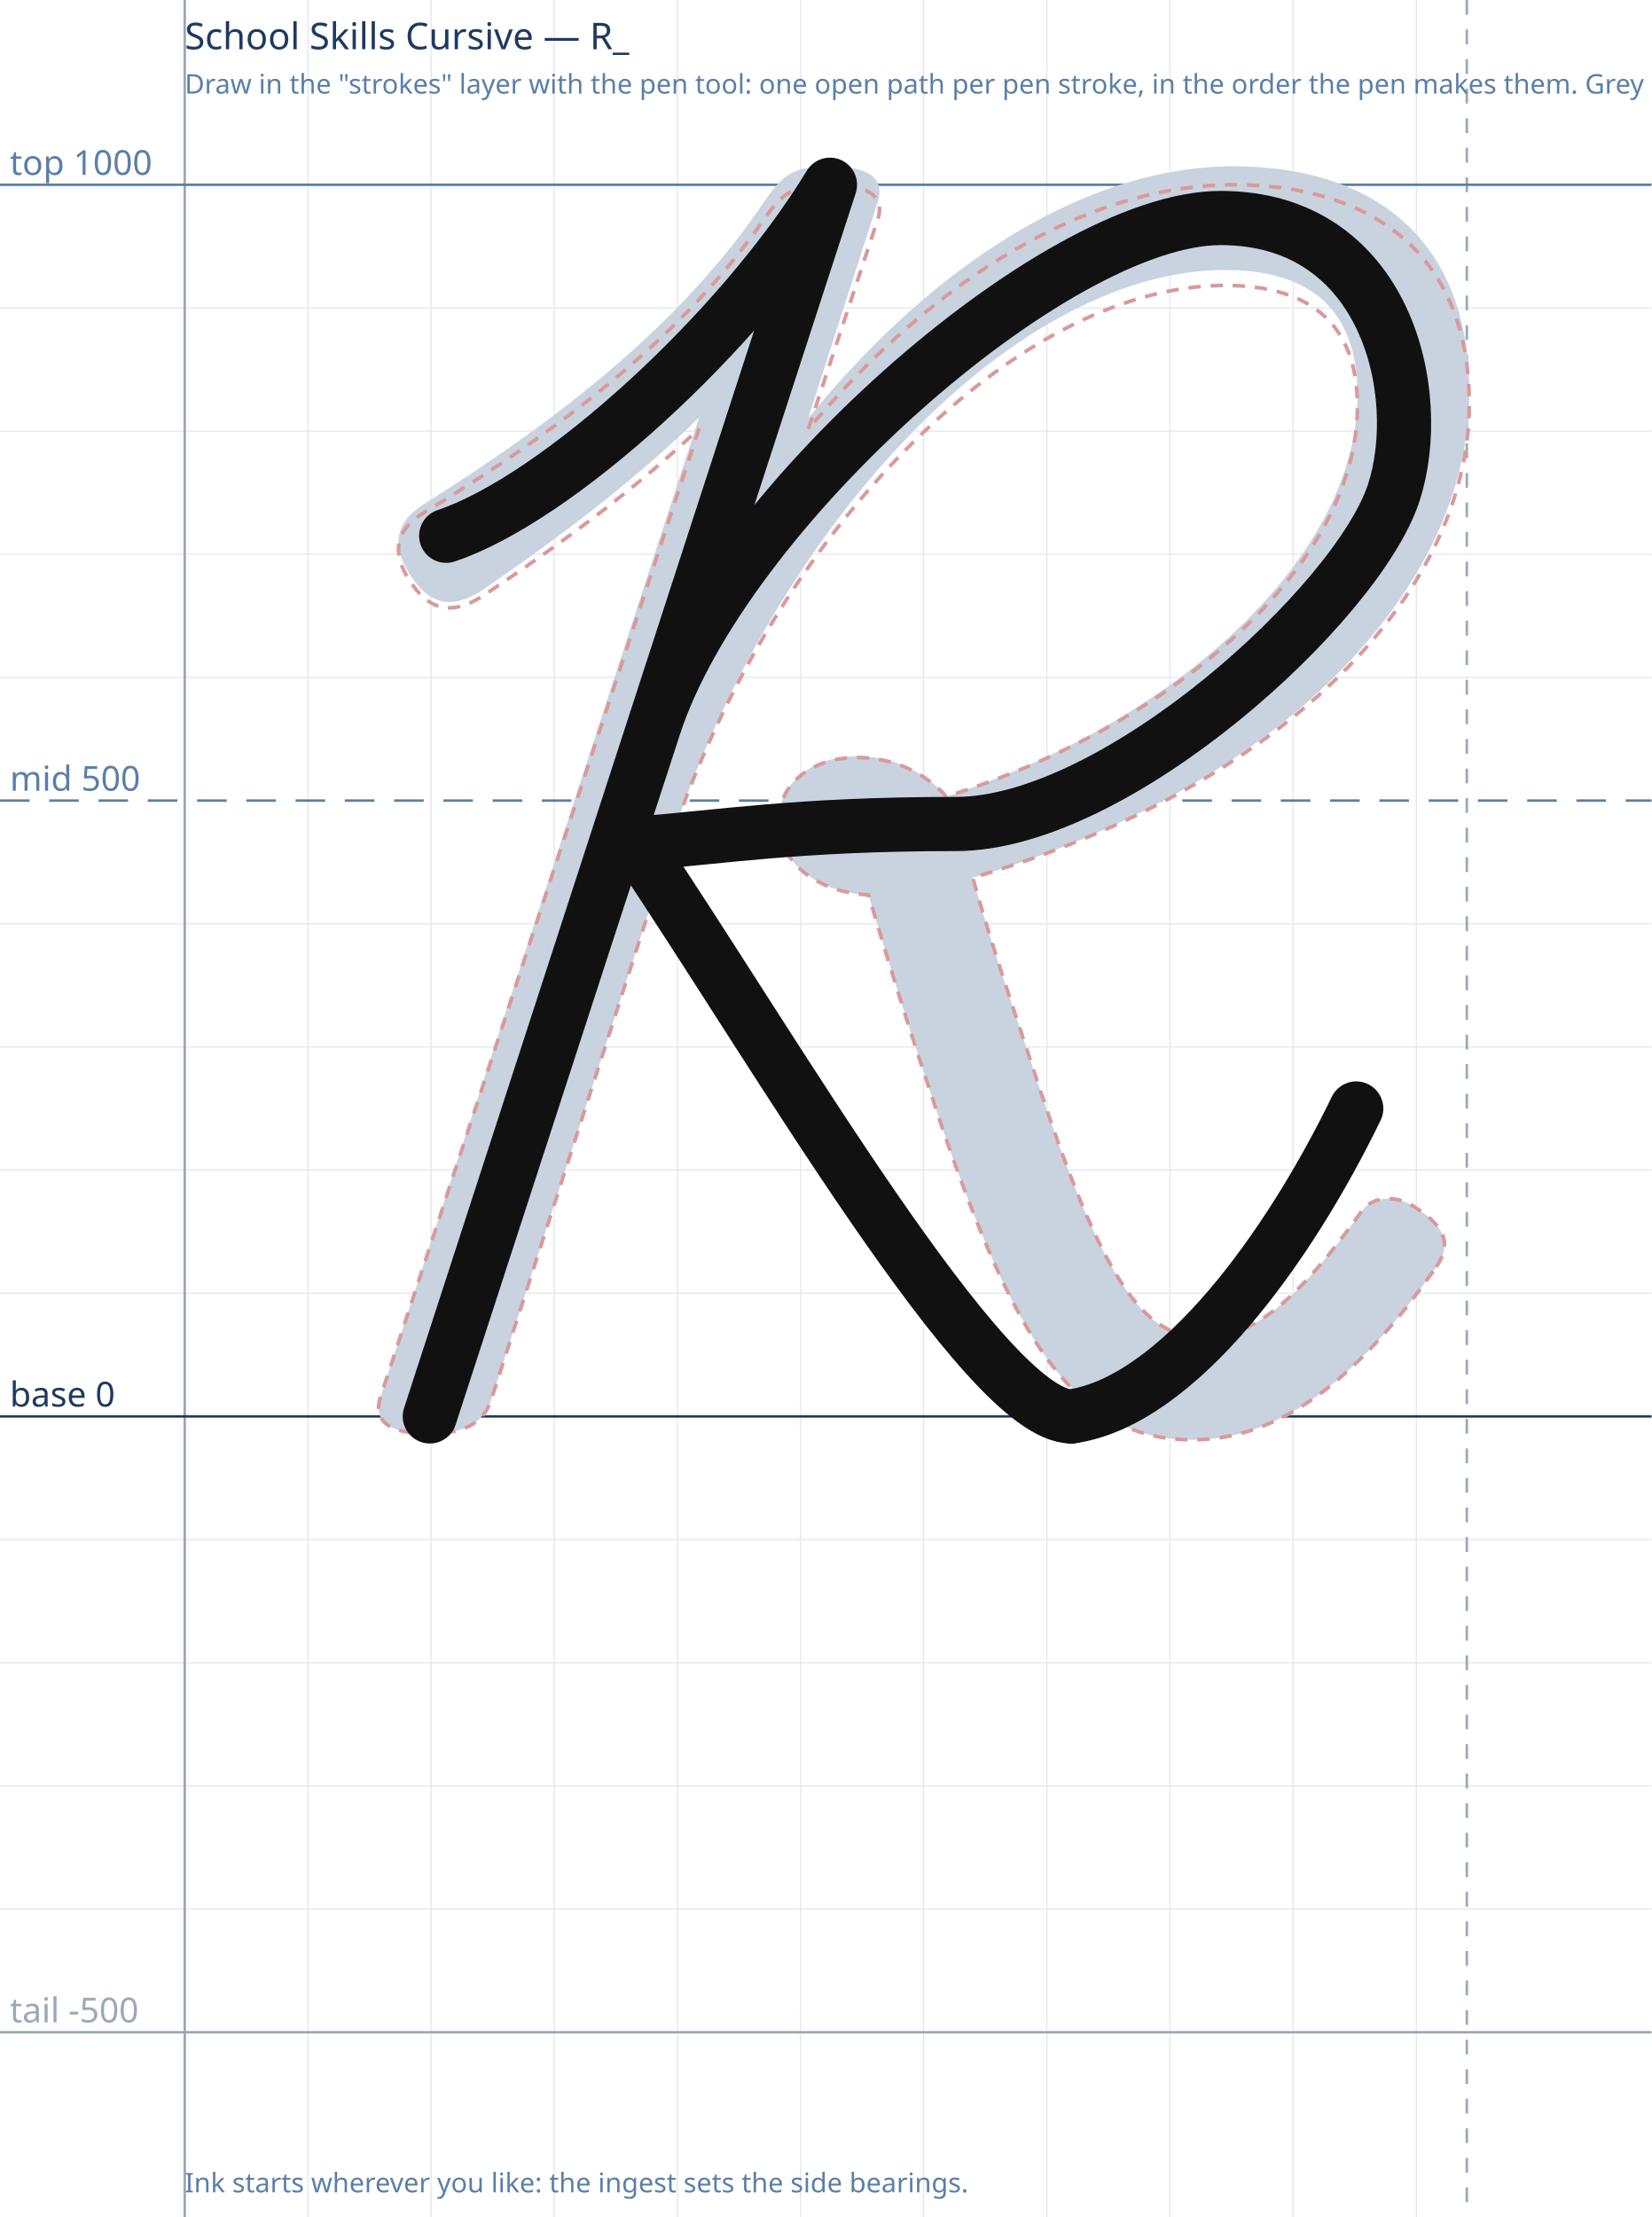
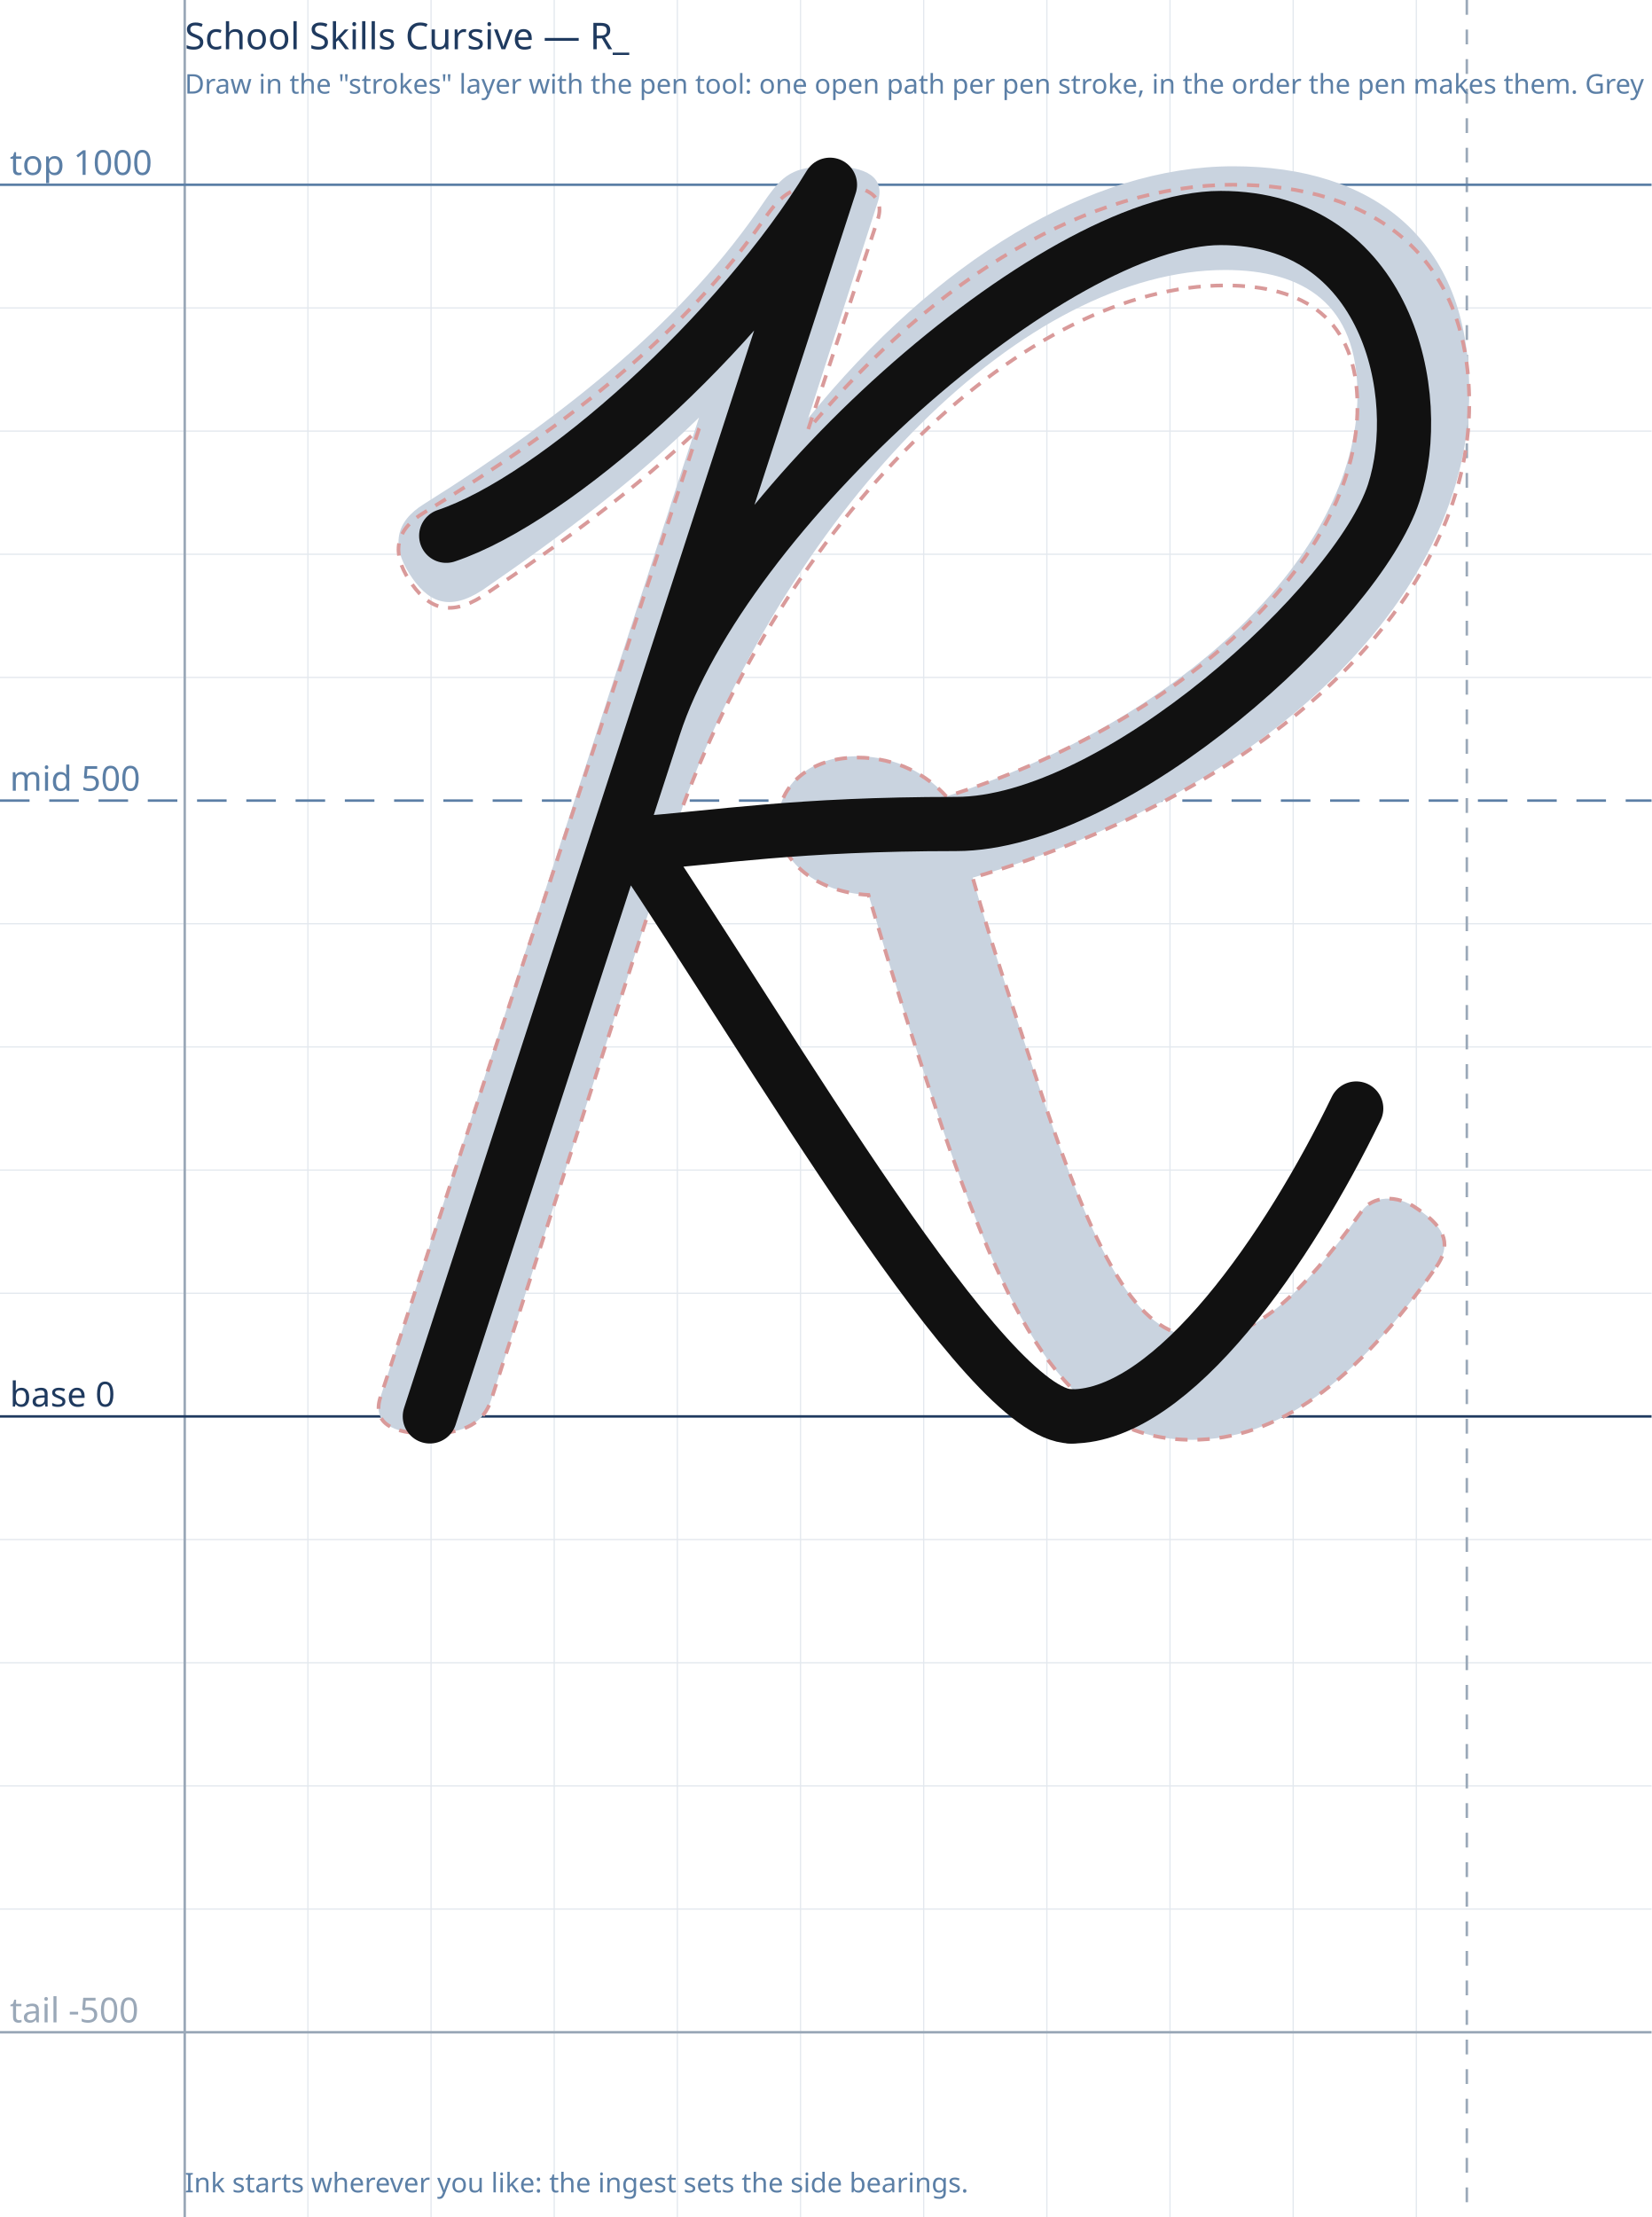
<svg xmlns="http://www.w3.org/2000/svg" width="670.5" height="900" viewBox="0 0 1341 1800" data-hand="cursive" data-glyph="R_" data-units="1000" data-origin="150" data-baseline="1150">
  <g id="ruling">
    <line x1="0" y1="1550" x2="1341" y2="1550" stroke="#e3e8ee" stroke-width="1" />
    <line x1="0" y1="1450" x2="1341" y2="1450" stroke="#e3e8ee" stroke-width="1" />
    <line x1="0" y1="1350" x2="1341" y2="1350" stroke="#e3e8ee" stroke-width="1" />
    <line x1="0" y1="1250" x2="1341" y2="1250" stroke="#e3e8ee" stroke-width="1" />
    <line x1="0" y1="1050" x2="1341" y2="1050" stroke="#e3e8ee" stroke-width="1" />
    <line x1="0" y1="950" x2="1341" y2="950" stroke="#e3e8ee" stroke-width="1" />
    <line x1="0" y1="850" x2="1341" y2="850" stroke="#e3e8ee" stroke-width="1" />
    <line x1="0" y1="750" x2="1341" y2="750" stroke="#e3e8ee" stroke-width="1" />
    <line x1="0" y1="550" x2="1341" y2="550" stroke="#e3e8ee" stroke-width="1" />
    <line x1="0" y1="450" x2="1341" y2="450" stroke="#e3e8ee" stroke-width="1" />
    <line x1="0" y1="350" x2="1341" y2="350" stroke="#e3e8ee" stroke-width="1" />
    <line x1="0" y1="250" x2="1341" y2="250" stroke="#e3e8ee" stroke-width="1" />
    <line x1="150" y1="0" x2="150" y2="1800" stroke="#e3e8ee" stroke-width="1" />
    <line x1="250" y1="0" x2="250" y2="1800" stroke="#e3e8ee" stroke-width="1" />
    <line x1="350" y1="0" x2="350" y2="1800" stroke="#e3e8ee" stroke-width="1" />
    <line x1="450" y1="0" x2="450" y2="1800" stroke="#e3e8ee" stroke-width="1" />
    <line x1="550" y1="0" x2="550" y2="1800" stroke="#e3e8ee" stroke-width="1" />
    <line x1="650" y1="0" x2="650" y2="1800" stroke="#e3e8ee" stroke-width="1" />
    <line x1="750" y1="0" x2="750" y2="1800" stroke="#e3e8ee" stroke-width="1" />
    <line x1="850" y1="0" x2="850" y2="1800" stroke="#e3e8ee" stroke-width="1" />
    <line x1="950" y1="0" x2="950" y2="1800" stroke="#e3e8ee" stroke-width="1" />
    <line x1="1050" y1="0" x2="1050" y2="1800" stroke="#e3e8ee" stroke-width="1" />
    <line x1="1150" y1="0" x2="1150" y2="1800" stroke="#e3e8ee" stroke-width="1" />
    <line x1="150" y1="0" x2="150" y2="1800" stroke="#9aa8b8" stroke-width="2" />
    <line x1="1191" y1="0" x2="1191" y2="1800" stroke="#9aa8b8" stroke-width="2" stroke-dasharray="12 12" />
    <line x1="0" y1="150" x2="1341" y2="150" stroke="#5b7fa6" stroke-width="2" />
    <text x="8" y="142" font-family="sans-serif" font-size="28" fill="#5b7fa6">top 1000</text>
    <line x1="0" y1="650" x2="1341" y2="650" stroke="#5b7fa6" stroke-width="2" stroke-dasharray="24 16" />
    <text x="8" y="642" font-family="sans-serif" font-size="28" fill="#5b7fa6">mid 500</text>
    <line x1="0" y1="1150" x2="1341" y2="1150" stroke="#1f3a5f" stroke-width="2" />
    <text x="8" y="1142" font-family="sans-serif" font-size="28" fill="#1f3a5f">base 0</text>
    <line x1="0" y1="1650" x2="1341" y2="1650" stroke="#9aa8b8" stroke-width="2" />
    <text x="8" y="1642" font-family="sans-serif" font-size="28" fill="#9aa8b8">tail -500</text>
  </g>
  <g id="outline-body">
    <path d="M 1166.2 1028.6 C 1177.4 1012.4 1176 998 1150.8 981.4 C 1133.6 969 1114.2 971.4 1105.8 983.2 C 1055 1054.2 1017.8 1086 978.2 1086 C 932 1086 899 1049.4 845.6 888 C 822.8 818.2 806.6 772.4 789.8 712.6 C 1038.2 639.8 1193 479.2 1193 318.2 C 1193 193.8 1114.6 135 1001.4 135 C 885 135 760.4 211.4 656.2 339.6 L 712.4 165 C 719.6 144 703.6 135 674.4 135 C 643.8 135 635.4 142 620.4 163.8 C 557 258 462.4 335.2 344.6 409 C 320 424 318.6 443.6 332 465.2 C 347 489.2 364.4 496.8 391.6 479.2 C 459.4 432.6 516.6 388.8 567.6 339 L 309 1134 C 302 1155 318 1164 348 1164 C 378 1164 393 1155 399 1136 L 554.4 654.6 C 644.2 407.8 832.6 219.2 994.8 219.2 C 1058.8 219.2 1102.2 247 1102.2 320.4 C 1102.2 452.2 955.4 586.2 768.4 646.6 C 753.2 629.2 728.8 614 695.8 614 C 659 614 632 636.4 632 667 C 632 700.2 664 724.6 705.2 726.6 C 726 796.6 738.6 836.4 765.2 916 C 823 1083.6 870.8 1169 967.8 1169 C 1037.4 1169 1100.6 1122.6 1166.2 1028.6 Z" fill="#c9d3df" fill-rule="evenodd" />
  </g>
  <g id="outline-reach">
    <path d="M 1166.2 1028.6 C 1177.4 1012.4 1176 998 1150.8 981.4 C 1133.6 969 1114.2 971.4 1105.8 983.2 C 1055 1054.2 1017.8 1086 978.2 1086 C 932 1086 899 1049.4 845.6 888 C 822.8 818.2 806.6 772.4 789.8 712.6 C 1038.2 640.097 1193 484.175 1193 327.864 C 1193 207.087 1114.6 150 1001.4 150 C 885 150 760.4 224.175 656.2 348.641 L 712.4 179.126 C 719.6 158.738 703.6 150 674.4 150 C 643.8 150 635.4 156.796 620.4 177.961 C 557 269.417 462.4 344.369 344.6 416.019 C 320 430.583 318.6 449.612 332 470.583 C 347 493.883 364.4 501.262 391.6 484.175 C 459.4 438.932 516.6 396.408 567.6 348.058 L 309 1134 C 302 1155 318 1164 348 1164 C 378 1164 393 1155 399 1136 L 554.4 654.6 C 644.2 414.854 832.6 231.748 994.8 231.748 C 1058.8 231.748 1102.2 258.738 1102.2 330 C 1102.2 457.961 955.4 588.058 768.4 646.699 C 753.2 629.806 728.8 615.049 695.8 615.049 C 659 615.049 632 636.796 632 667 C 632 700.2 664 724.6 705.2 726.6 C 726 796.6 738.6 836.4 765.2 916 C 823 1083.6 870.8 1169 967.8 1169 C 1037.4 1169 1100.6 1122.6 1166.2 1028.6 Z" fill="none" stroke="#d99a9a" stroke-width="3" stroke-dasharray="10 8" fill-rule="evenodd" />
  </g>
  <g id="notes">
    <text x="150" y="40" font-family="sans-serif" font-size="30" fill="#1f3a5f">School Skills Cursive — R_</text>
    <text x="150" y="76" font-family="sans-serif" font-size="22" fill="#5b7fa6">Draw in the "strokes" layer with the pen tool: one open path per pen stroke, in the order the pen makes them. Grey is the shape; red dashes are how far the tall or hanging part goes.</text>
    <text x="150" y="1780" font-family="sans-serif" font-size="22" fill="#5b7fa6">Ink starts wherever you like: the ingest sets the side bearings.</text>
  </g>
  <g id="strokes">
    <path id="body" d="M 362.3 435 C 452.1 405 600.9 270 673.9 150 L 349 1150 L 531 590 C 587.9 414.6 856.1 177 991.1 177 C 1126.1 177 1157.7 320 1131.7 400 C 1102.4 490 906.3 669 776.3 669 C 646.3 669 582.7 680 516.1 685 C 627.5 850 800 1150 870 1150" fill="none" stroke="#111" stroke-width="44" stroke-linecap="round" stroke-linejoin="round" />
-     <path id="tail" d="M 870 1150 C 956.6 1137.5 1046.7 1012.5 1101.2 900" fill="none" stroke="#111" stroke-width="44" stroke-linecap="round" stroke-linejoin="round" />
+     <path id="tail" d="M 870 1150 C 953 1150 1046.7 1012.5 1101.2 900" fill="none" stroke="#111" stroke-width="44" stroke-linecap="round" stroke-linejoin="round" />
  </g>
</svg>
